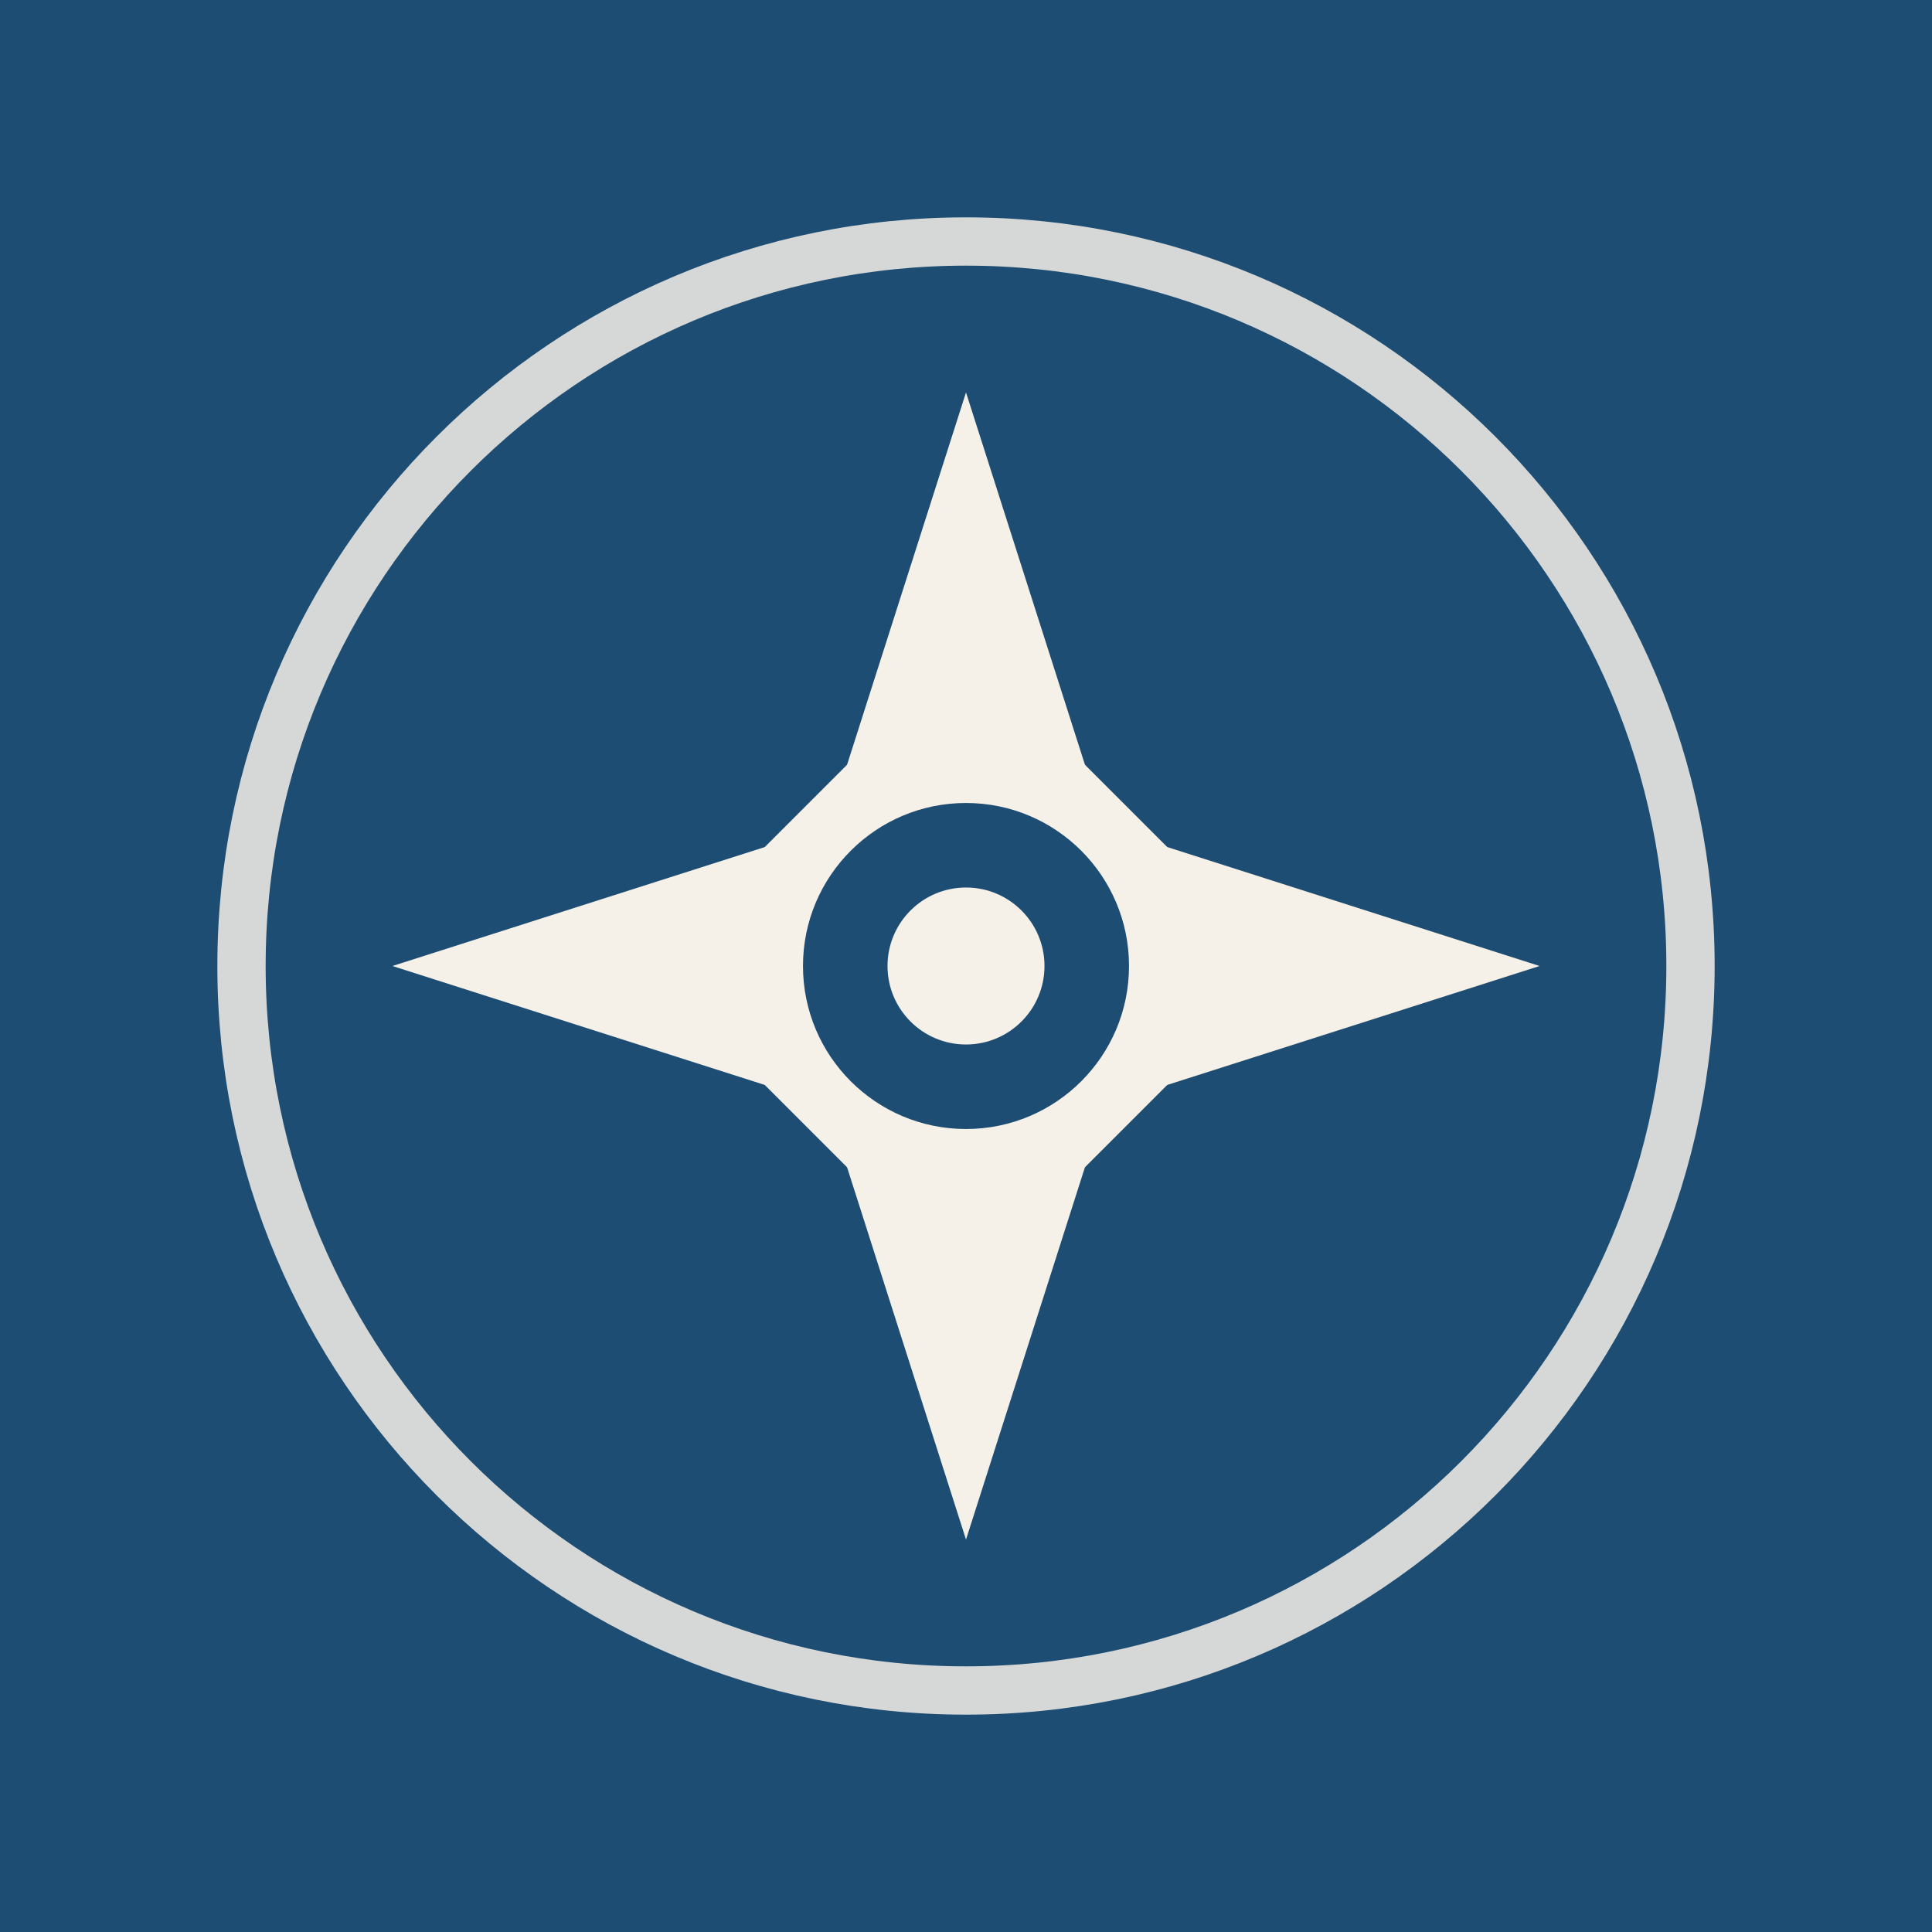
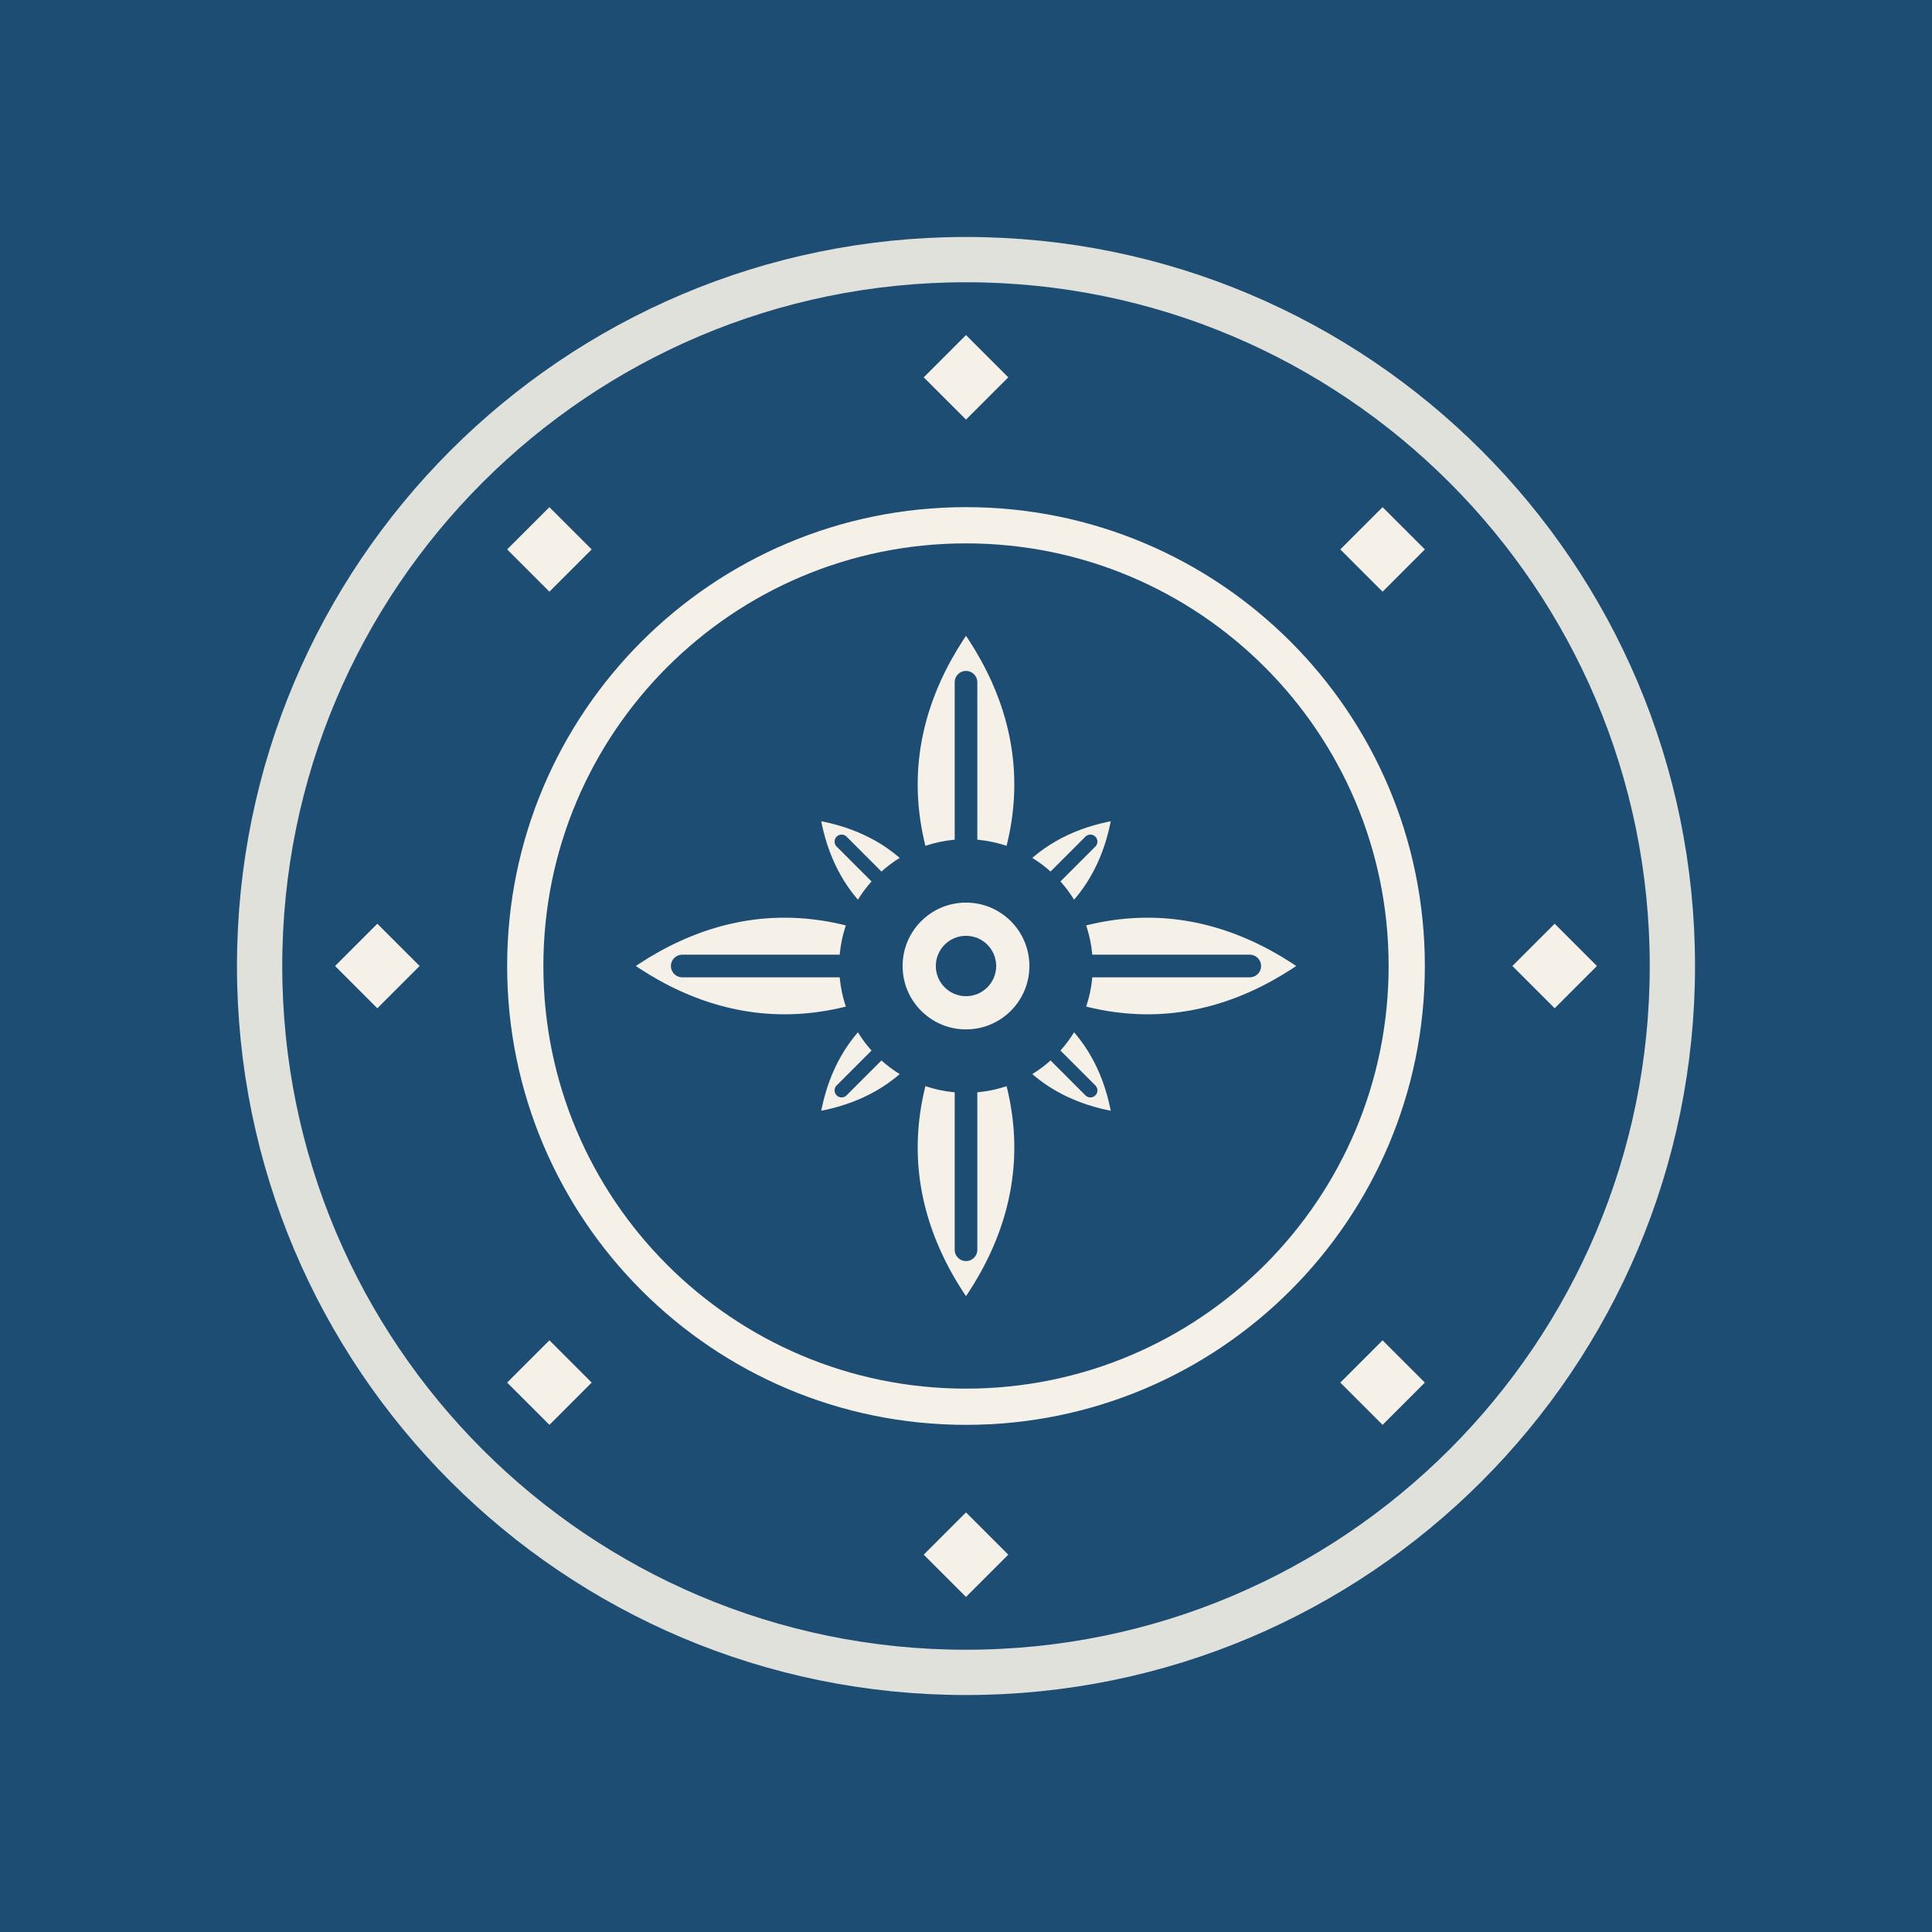
<svg xmlns="http://www.w3.org/2000/svg" viewBox="0 0 64 64" width="64" height="64">
+   <defs>
+     <g id="p">
+       <path d="M32 32 C29.2 28 29.2 23.9 32 20.2 C34.8 23.9 34.8 28 32 32 Z" />
+       <path d="M32 30 L32 22.6" fill="none" stroke-width="0.75" stroke-linecap="round" />
+     </g>
+     <path id="d" d="M0 -1.4 1.4 0 0 1.4 -1.4 0Z" />
+   </defs>
  <rect width="64" height="64" fill="#1E4D73" />
+   <circle cx="32" cy="32" r="23.4" fill="none" stroke="#F6F1E8" stroke-width="1.5" opacity="0.9" />
  <g fill="#F6F1E8">
-     <path d="M32 13 36.6 27.4 51 32 36.6 36.6 32 51 27.4 36.6 13 32 27.4 27.4Z" />
-     <rect x="24.5" y="24.5" width="15" height="15" rx="1" transform="rotate(45 32 32)" />
+     <use href="#d" transform="translate(32 12.5)" />
+     <use href="#d" transform="translate(45.8 18.2)" />
+     <use href="#d" transform="translate(51.5 32)" />
+     <use href="#d" transform="translate(45.8 45.8)" />
+     <use href="#d" transform="translate(32 51.5)" />
+     <use href="#d" transform="translate(18.2 45.8)" />
+     <use href="#d" transform="translate(12.5 32)" />
+     <use href="#d" transform="translate(18.2 18.2)" />
  </g>
-   <circle cx="32" cy="32" r="24" fill="none" stroke="#F6F1E8" stroke-width="1.6" opacity="0.85" />
-   <circle cx="32" cy="32" r="5.4" fill="#1E4D73" />
-   <circle cx="32" cy="32" r="2.6" fill="#F6F1E8" />
+   <circle cx="32" cy="32" r="14.6" fill="none" stroke="#F6F1E8" stroke-width="1.2" />
+   <g fill="#F6F1E8" stroke="#1E4D73">
+     <use href="#p" />
+     <use href="#p" transform="rotate(90 32 32)" />
+     <use href="#p" transform="rotate(180 32 32)" />
+     <use href="#p" transform="rotate(270 32 32)" />
+     <use href="#p" transform="rotate(45 32 32) translate(32 32) scale(0.62) translate(-32 -32)" />
+     <use href="#p" transform="rotate(135 32 32) translate(32 32) scale(0.62) translate(-32 -32)" />
+     <use href="#p" transform="rotate(225 32 32) translate(32 32) scale(0.62) translate(-32 -32)" />
+     <use href="#p" transform="rotate(315 32 32) translate(32 32) scale(0.62) translate(-32 -32)" />
+   </g>
+   <circle cx="32" cy="32" r="4.2" fill="#1E4D73" />
+   <circle cx="32" cy="32" r="2.1" fill="#F6F1E8" />
+   <circle cx="32" cy="32" r="1" fill="#1E4D73" />
</svg>
